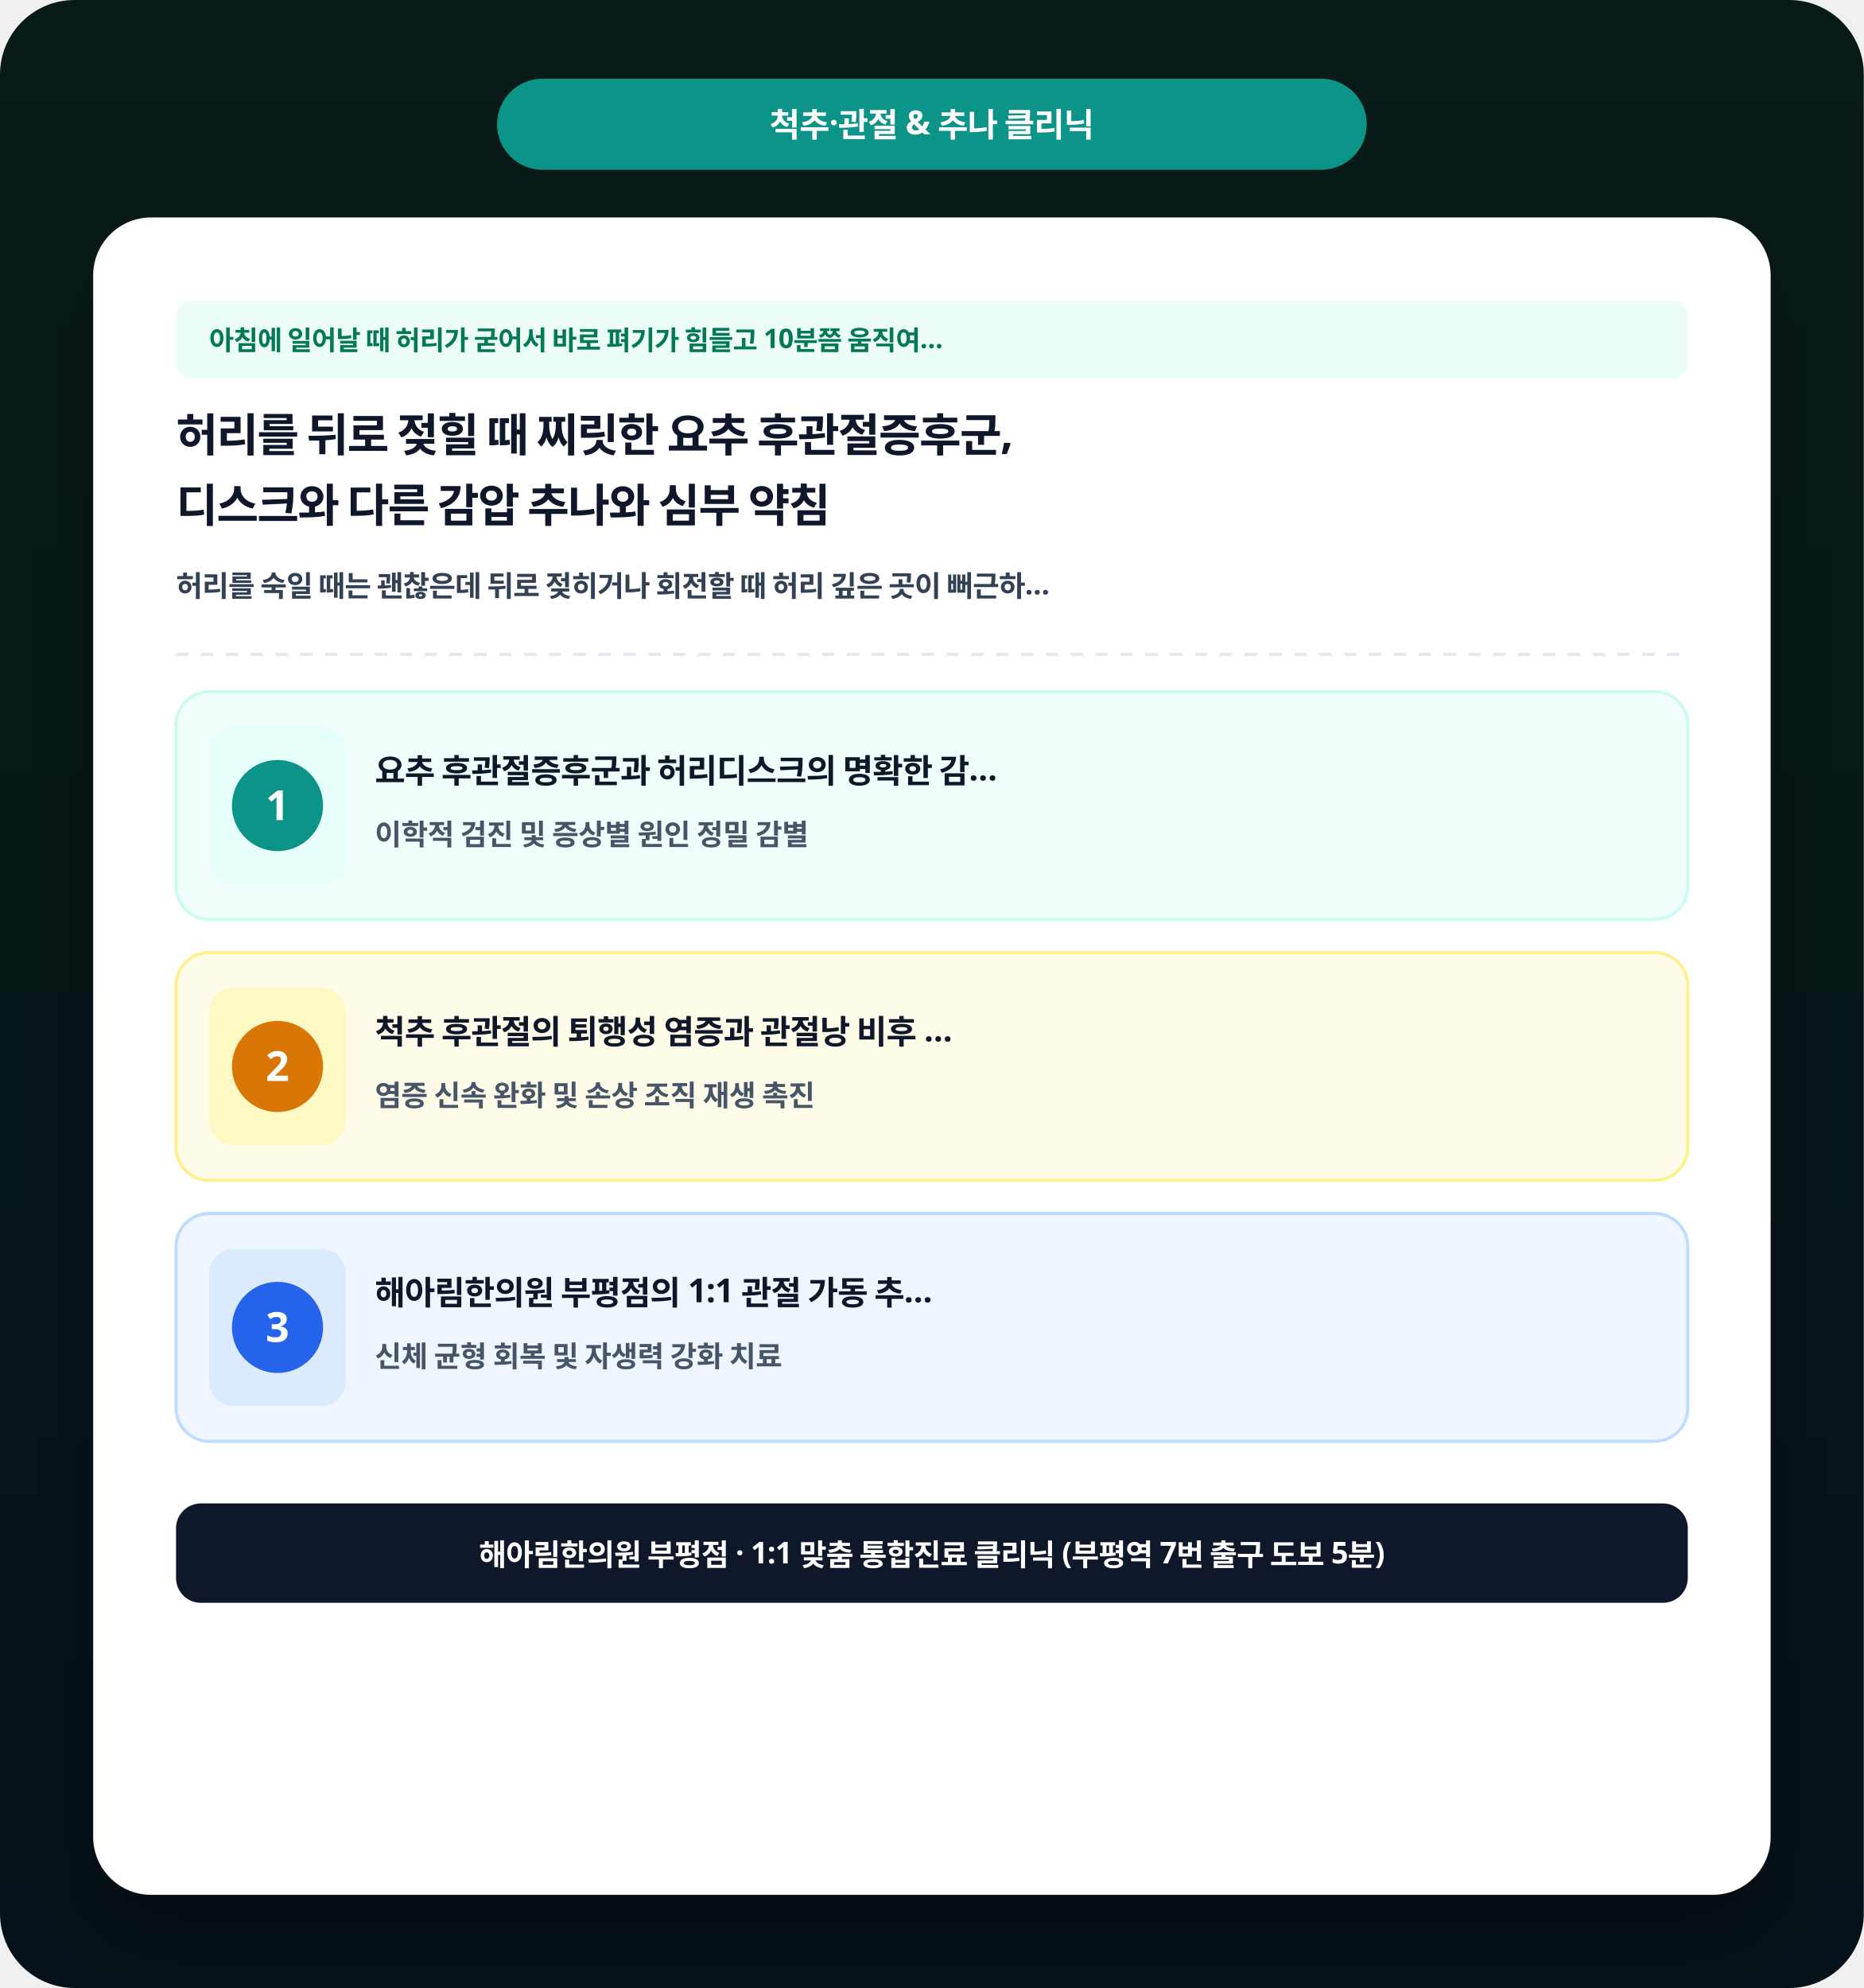
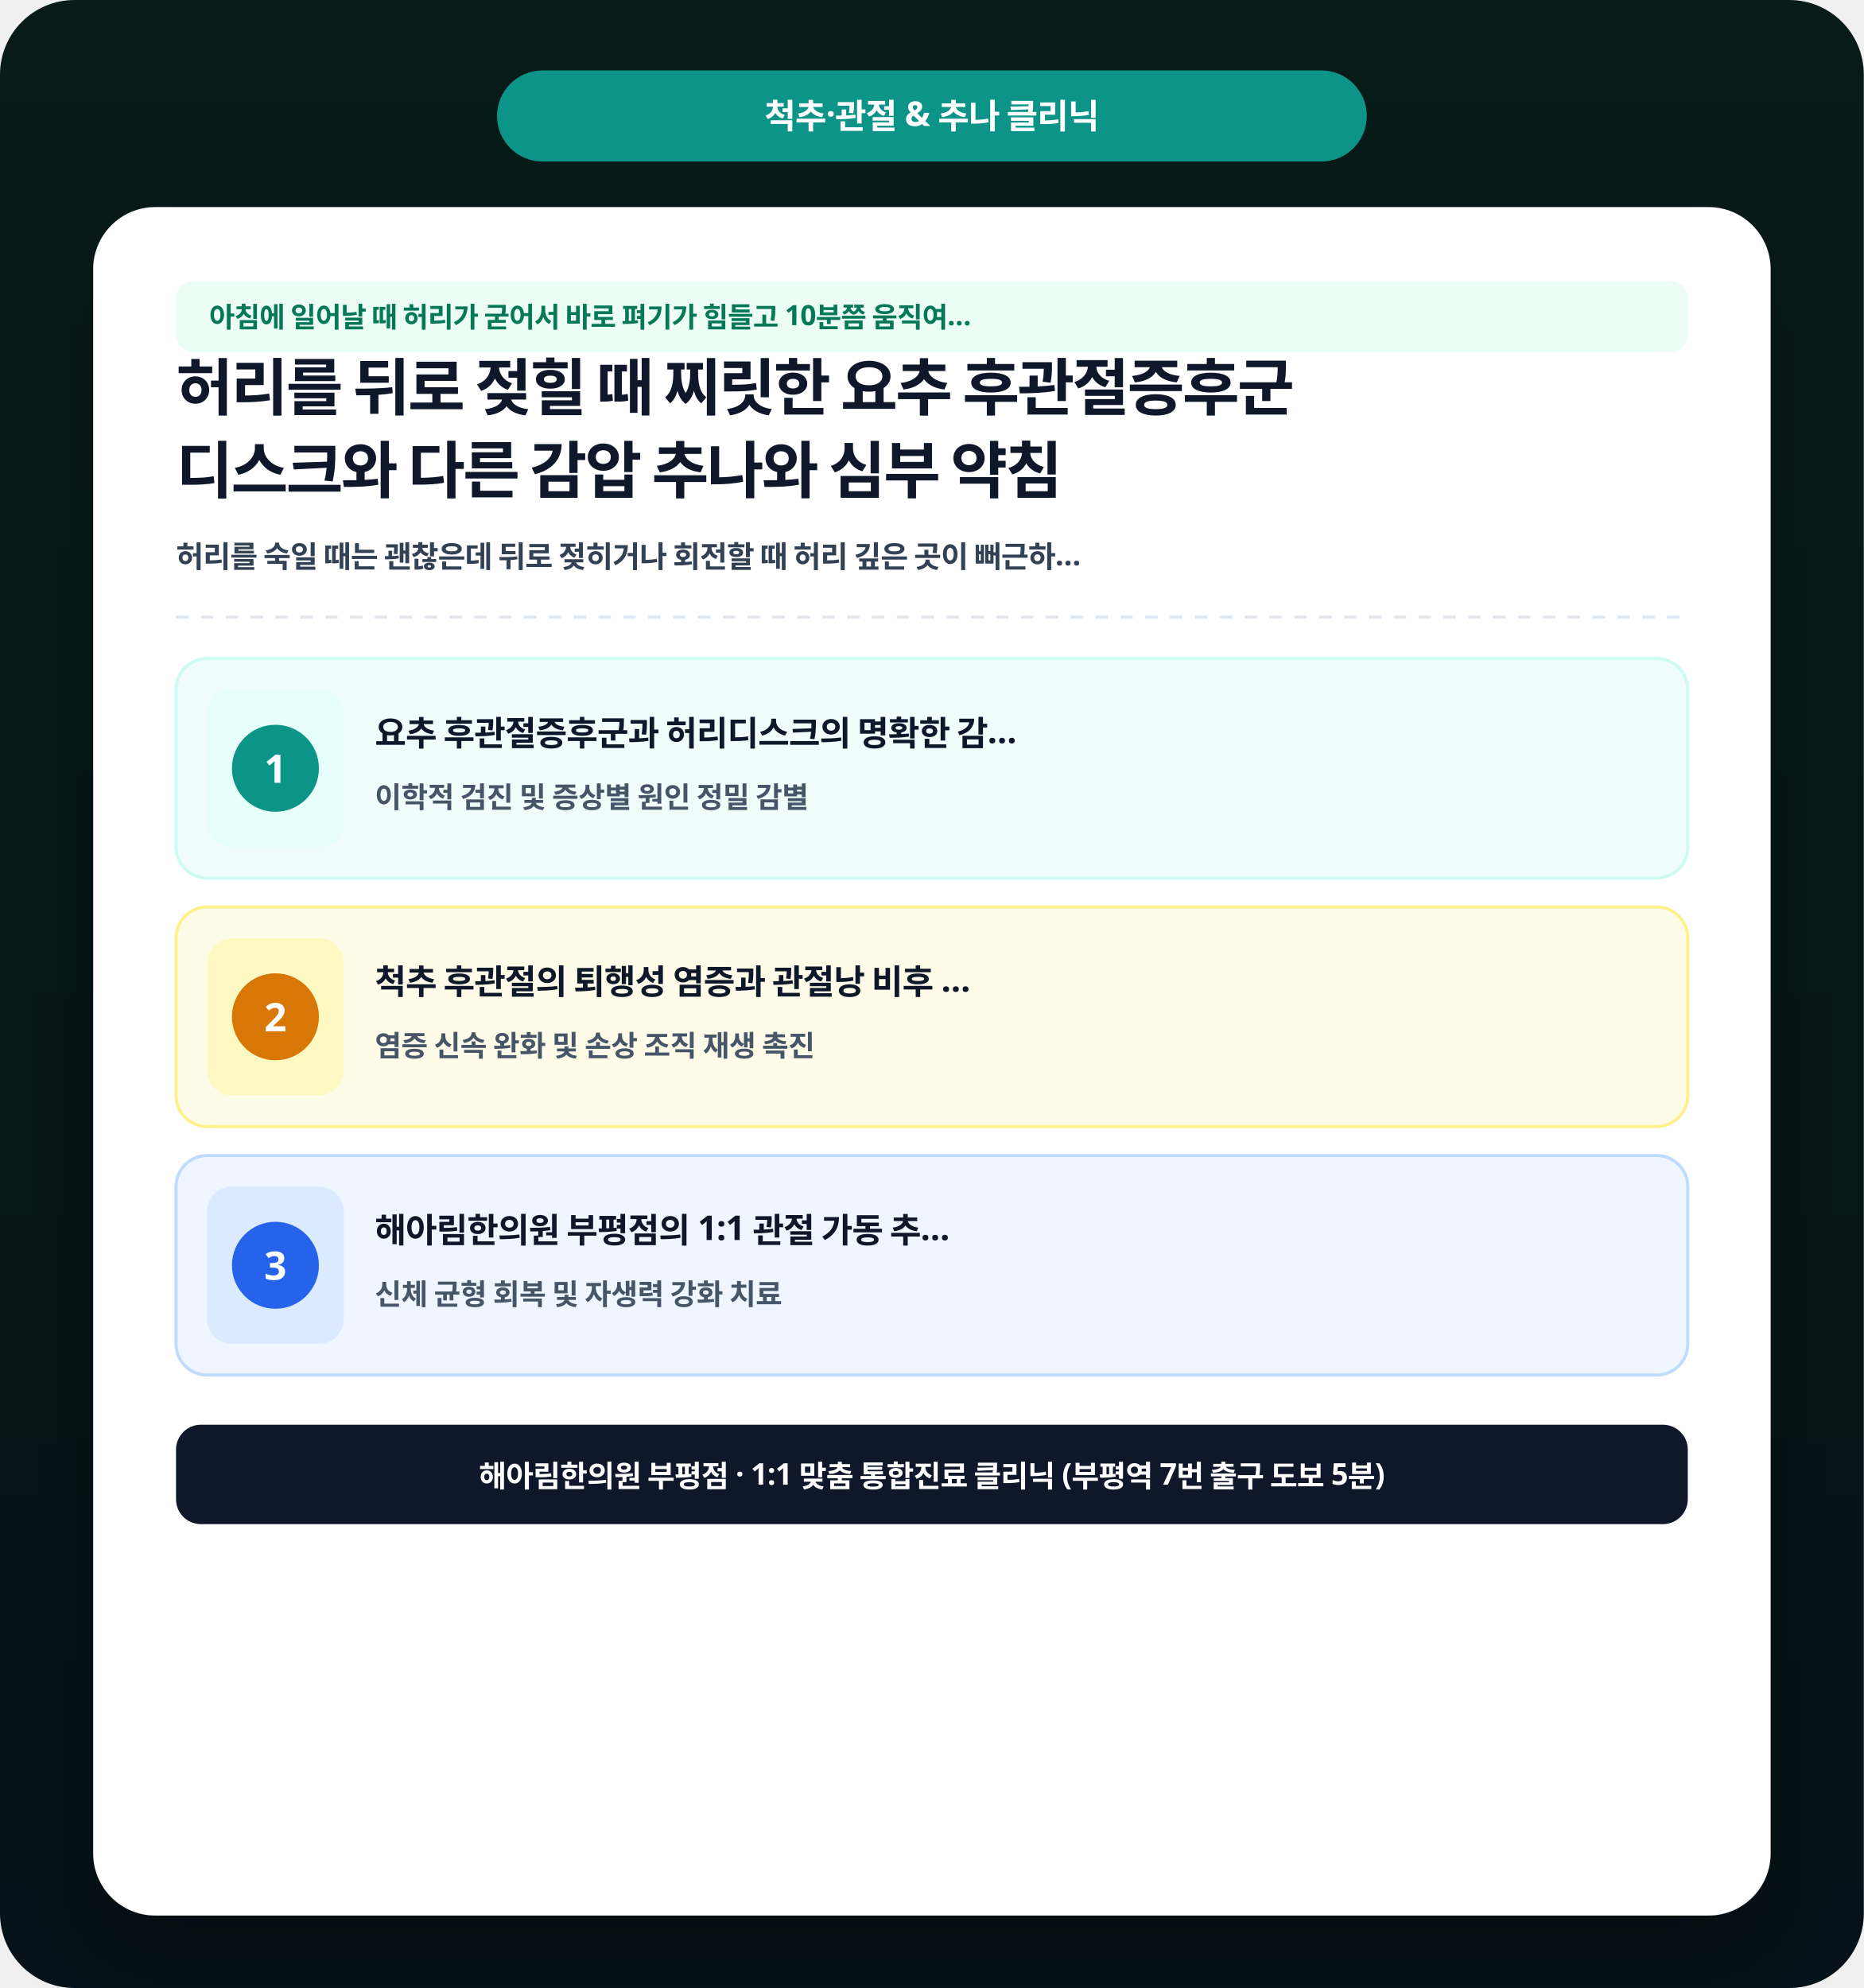
<svg xmlns="http://www.w3.org/2000/svg" width="900" height="960" viewBox="0 0 900 960">
  <defs>
    <linearGradient id="bgGrad" x1="0%" y1="0%" x2="0%" y2="100%">
      <stop offset="0%" stop-color="#081b18" />
      <stop offset="100%" stop-color="#061219" />
    </linearGradient>
    <filter id="cardShadow" x="-10%" y="-10%" width="120%" height="120%">
      <feDropShadow dx="0" dy="16" stdDeviation="20" flood-color="#000000" flood-opacity="0.35" />
    </filter>
  </defs>
  <rect x="0" y="0" width="900" height="960" rx="36" fill="url(#bgGrad)" />
-   <g transform="translate(450, 60)">
+   <g transform="translate(450, 56)">
    <rect x="-210" y="-22" width="420" height="44" rx="22" fill="#0d9488" />
-     <text x="0" y="6" font-size="16" font-weight="900" fill="#ffffff" text-anchor="middle" font-family="Pretendard, 'Malgun Gothic', sans-serif" letter-spacing="-0.02em">
+     <text x="0" y="6" font-size="16.5" font-weight="900" fill="#ffffff" text-anchor="middle" font-family="Pretendard, 'Malgun Gothic', sans-serif" letter-spacing="-0.02em">
      척추·관절 &amp; 추나 클리닉
    </text>
  </g>
  <g filter="url(#cardShadow)">
-     <rect x="45" y="105" width="810" height="810" rx="28" fill="#ffffff" />
+     <rect x="45" y="100" width="810" height="825" rx="30" fill="#ffffff" />
  </g>
-   <g transform="translate(85, 145)">
-     <rect x="0" y="0" width="730" height="38" rx="8" fill="#ecfdf5" />
-     <text x="16" y="24" font-size="13" font-weight="900" fill="#047857" font-family="Pretendard, 'Malgun Gothic', sans-serif" letter-spacing="-0.02em">
+   <g transform="translate(85, 136)">
+     <rect x="0" y="0" width="730" height="34" rx="8" fill="#ecfdf5" />
+     <text x="16" y="22" font-size="13.5" font-weight="900" fill="#047857" font-family="Pretendard, 'Malgun Gothic', sans-serif" letter-spacing="-0.02em">
      아침에 일어날 때 허리가 굳어서 바로 펴기가 힘들고 10분쯤 움직여…
    </text>
  </g>
  <g>
-     <text x="85" y="218" font-size="22" font-weight="900" fill="#0f172a" font-family="Pretendard, 'Malgun Gothic', sans-serif" letter-spacing="-0.03em">허리를 뒤로 젖힐 때 찌릿한 요추 후관절증후군,</text>
-     <text x="85" y="252" font-size="22" font-weight="900" fill="#0f172a" font-family="Pretendard, 'Malgun Gothic', sans-serif" letter-spacing="-0.03em">디스크와 다른 감압 추나와 심부 약침</text>
+     <text x="85" y="198" font-size="30" font-weight="900" fill="#0f172a" font-family="Pretendard, 'Malgun Gothic', sans-serif" letter-spacing="-0.035em">허리를 뒤로 젖힐 때 찌릿한 요추 후관절증후군</text>
+     <text x="85" y="238" font-size="30" font-weight="900" fill="#0f172a" font-family="Pretendard, 'Malgun Gothic', sans-serif" letter-spacing="-0.035em">디스크와 다른 감압 추나와 심부 약침</text>
  </g>
  <g>
-     <text x="85" y="288" font-size="14" font-weight="800" fill="#334155" font-family="Pretendard, 'Malgun Gothic', sans-serif" letter-spacing="-0.02em">
+     <text x="85" y="274" font-size="14.5" font-weight="800" fill="#334155" font-family="Pretendard, 'Malgun Gothic', sans-serif" letter-spacing="-0.02em">
      허리를 숙일 때는 괜찮은데 뒤로 젖히거나 회전할 때 허리 깊은 곳이 뻐근하…
    </text>
  </g>
-   <line x1="85" y1="316" x2="815" y2="316" stroke="#e2e8f0" stroke-width="1.5" stroke-dasharray="6,6" />
-   <g transform="translate(85, 334)">
-     <rect x="0" y="0" width="730" height="110" rx="16" fill="#f0fdfa" stroke="#ccfbf1" stroke-width="1.5" />
-     <rect x="16" y="17" width="66" height="76" rx="12" fill="#e6fffa" />
-     <circle cx="49" cy="55" r="22" fill="#0d9488" />
-     <text x="49" y="62" font-size="20" font-weight="900" fill="#ffffff" text-anchor="middle" font-family="Pretendard, 'Malgun Gothic', sans-serif">1</text>
-     <text x="96" y="44" font-size="16" font-weight="900" fill="#0f172a" font-family="Pretendard, 'Malgun Gothic', sans-serif" letter-spacing="-0.02em">
+   <line x1="85" y1="298" x2="815" y2="298" stroke="#e2e8f0" stroke-width="1.5" stroke-dasharray="6,6" />
+   <g transform="translate(85, 318)">
+     <rect x="0" y="0" width="730" height="106" rx="15" fill="#f0fdfa" stroke="#ccfbf1" stroke-width="1.5" />
+     <rect x="15" y="15" width="66" height="76" rx="12" fill="#e6fffa" />
+     <circle cx="48" cy="53" r="21" fill="#0d9488" />
+     <text x="48" y="60" font-size="19" font-weight="900" fill="#ffffff" text-anchor="middle" font-family="Pretendard, 'Malgun Gothic', sans-serif">1</text>
+     <text x="96" y="42" font-size="16.5" font-weight="900" fill="#0f172a" font-family="Pretendard, 'Malgun Gothic', sans-serif" letter-spacing="-0.02em">
      요추 후관절증후군과 허리디스크의 명확한 감…
    </text>
-     <text x="96" y="74" font-size="14" font-weight="600" fill="#475569" font-family="Pretendard, 'Malgun Gothic', sans-serif" letter-spacing="-0.01em">
+     <text x="96" y="72" font-size="14" font-weight="600" fill="#475569" font-family="Pretendard, 'Malgun Gothic', sans-serif" letter-spacing="-0.01em">
      이학적 검진 및 증상별 원인 정밀 감별
    </text>
  </g>
-   <g transform="translate(85, 460)">
-     <rect x="0" y="0" width="730" height="110" rx="16" fill="#fefce8" stroke="#fef08a" stroke-width="1.5" />
-     <rect x="16" y="17" width="66" height="76" rx="12" fill="#fef9c3" />
-     <circle cx="49" cy="55" r="22" fill="#d97706" />
-     <text x="49" y="62" font-size="20" font-weight="900" fill="#ffffff" text-anchor="middle" font-family="Pretendard, 'Malgun Gothic', sans-serif">2</text>
-     <text x="96" y="44" font-size="16" font-weight="900" fill="#0f172a" font-family="Pretendard, 'Malgun Gothic', sans-serif" letter-spacing="-0.02em">
+   <g transform="translate(85, 438)">
+     <rect x="0" y="0" width="730" height="106" rx="15" fill="#fefce8" stroke="#fef08a" stroke-width="1.5" />
+     <rect x="15" y="15" width="66" height="76" rx="12" fill="#fef9c3" />
+     <circle cx="48" cy="53" r="21" fill="#d97706" />
+     <text x="48" y="60" font-size="19" font-weight="900" fill="#ffffff" text-anchor="middle" font-family="Pretendard, 'Malgun Gothic', sans-serif">2</text>
+     <text x="96" y="42" font-size="16.5" font-weight="900" fill="#0f172a" font-family="Pretendard, 'Malgun Gothic', sans-serif" letter-spacing="-0.02em">
      척추 후관절의 퇴행성 염증과 관절낭 비후 …
    </text>
-     <text x="96" y="74" font-size="14" font-weight="600" fill="#475569" font-family="Pretendard, 'Malgun Gothic', sans-serif" letter-spacing="-0.01em">
+     <text x="96" y="72" font-size="14" font-weight="600" fill="#475569" font-family="Pretendard, 'Malgun Gothic', sans-serif" letter-spacing="-0.01em">
      염증 신속 완화 및 손상 조직 재생 촉진
    </text>
  </g>
-   <g transform="translate(85, 586)">
-     <rect x="0" y="0" width="730" height="110" rx="16" fill="#eff6ff" stroke="#bfdbfe" stroke-width="1.5" />
-     <rect x="16" y="17" width="66" height="76" rx="12" fill="#dbeafe" />
-     <circle cx="49" cy="55" r="22" fill="#2563eb" />
-     <text x="49" y="62" font-size="20" font-weight="900" fill="#ffffff" text-anchor="middle" font-family="Pretendard, 'Malgun Gothic', sans-serif">3</text>
-     <text x="96" y="44" font-size="16" font-weight="900" fill="#0f172a" font-family="Pretendard, 'Malgun Gothic', sans-serif" letter-spacing="-0.02em">
+   <g transform="translate(85, 558)">
+     <rect x="0" y="0" width="730" height="106" rx="15" fill="#eff6ff" stroke="#bfdbfe" stroke-width="1.5" />
+     <rect x="15" y="15" width="66" height="76" rx="12" fill="#dbeafe" />
+     <circle cx="48" cy="53" r="21" fill="#2563eb" />
+     <text x="48" y="60" font-size="19" font-weight="900" fill="#ffffff" text-anchor="middle" font-family="Pretendard, 'Malgun Gothic', sans-serif">3</text>
+     <text x="96" y="42" font-size="16.5" font-weight="900" fill="#0f172a" font-family="Pretendard, 'Malgun Gothic', sans-serif" letter-spacing="-0.02em">
      해아림한의원 부평점의 1:1 관절 가동 추…
    </text>
-     <text x="96" y="74" font-size="14" font-weight="600" fill="#475569" font-family="Pretendard, 'Malgun Gothic', sans-serif" letter-spacing="-0.01em">
+     <text x="96" y="72" font-size="14" font-weight="600" fill="#475569" font-family="Pretendard, 'Malgun Gothic', sans-serif" letter-spacing="-0.01em">
      신체 균형 회복 및 자생력 강화 치료
    </text>
  </g>
-   <g transform="translate(85, 726)">
+   <g transform="translate(85, 688)">
    <rect x="0" y="0" width="730" height="48" rx="12" fill="#0f172a" />
    <text x="365" y="30" font-size="14.5" font-weight="800" fill="#ffffff" text-anchor="middle" font-family="Pretendard, 'Malgun Gothic', sans-serif" letter-spacing="-0.02em">
      해아림한의원 부평점 · 1:1 맞춤 통합진료 클리닉 (부평역 7번 출구 도보 5분)
    </text>
  </g>
</svg>
